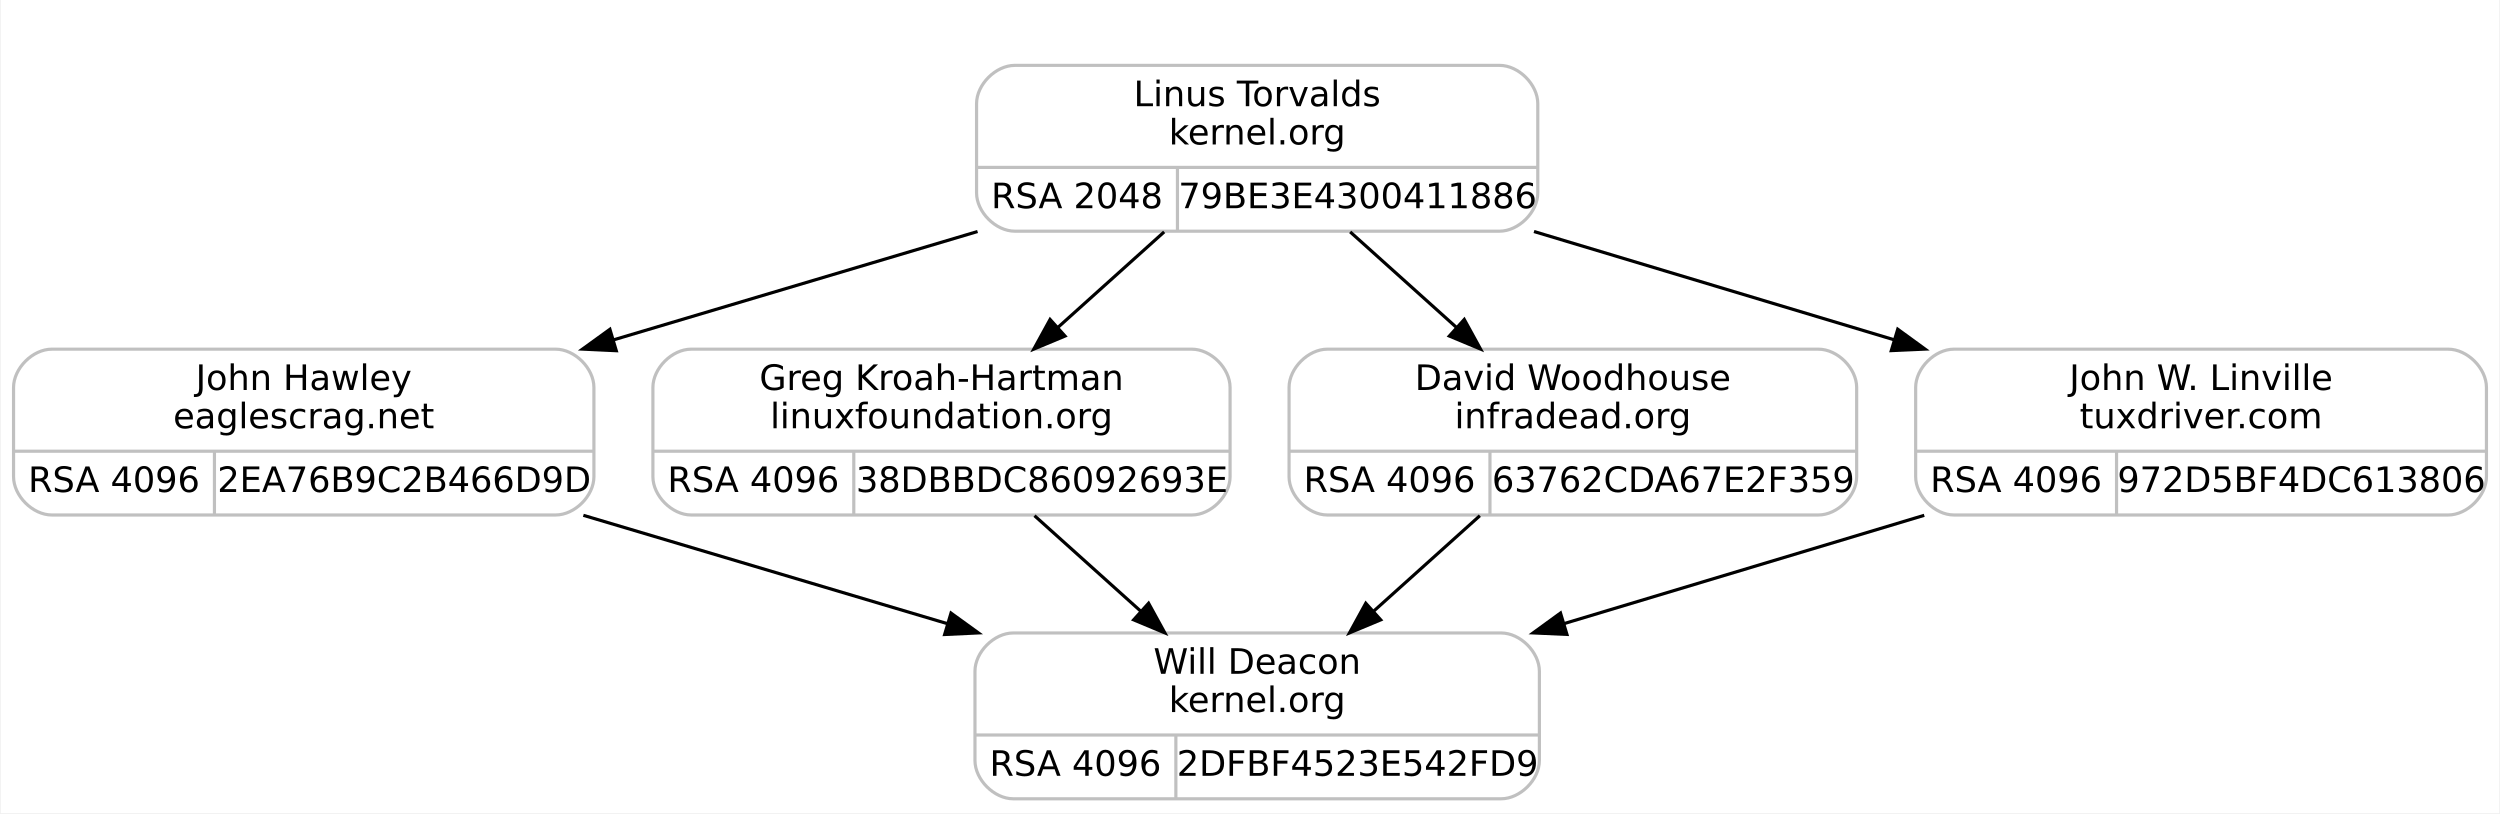
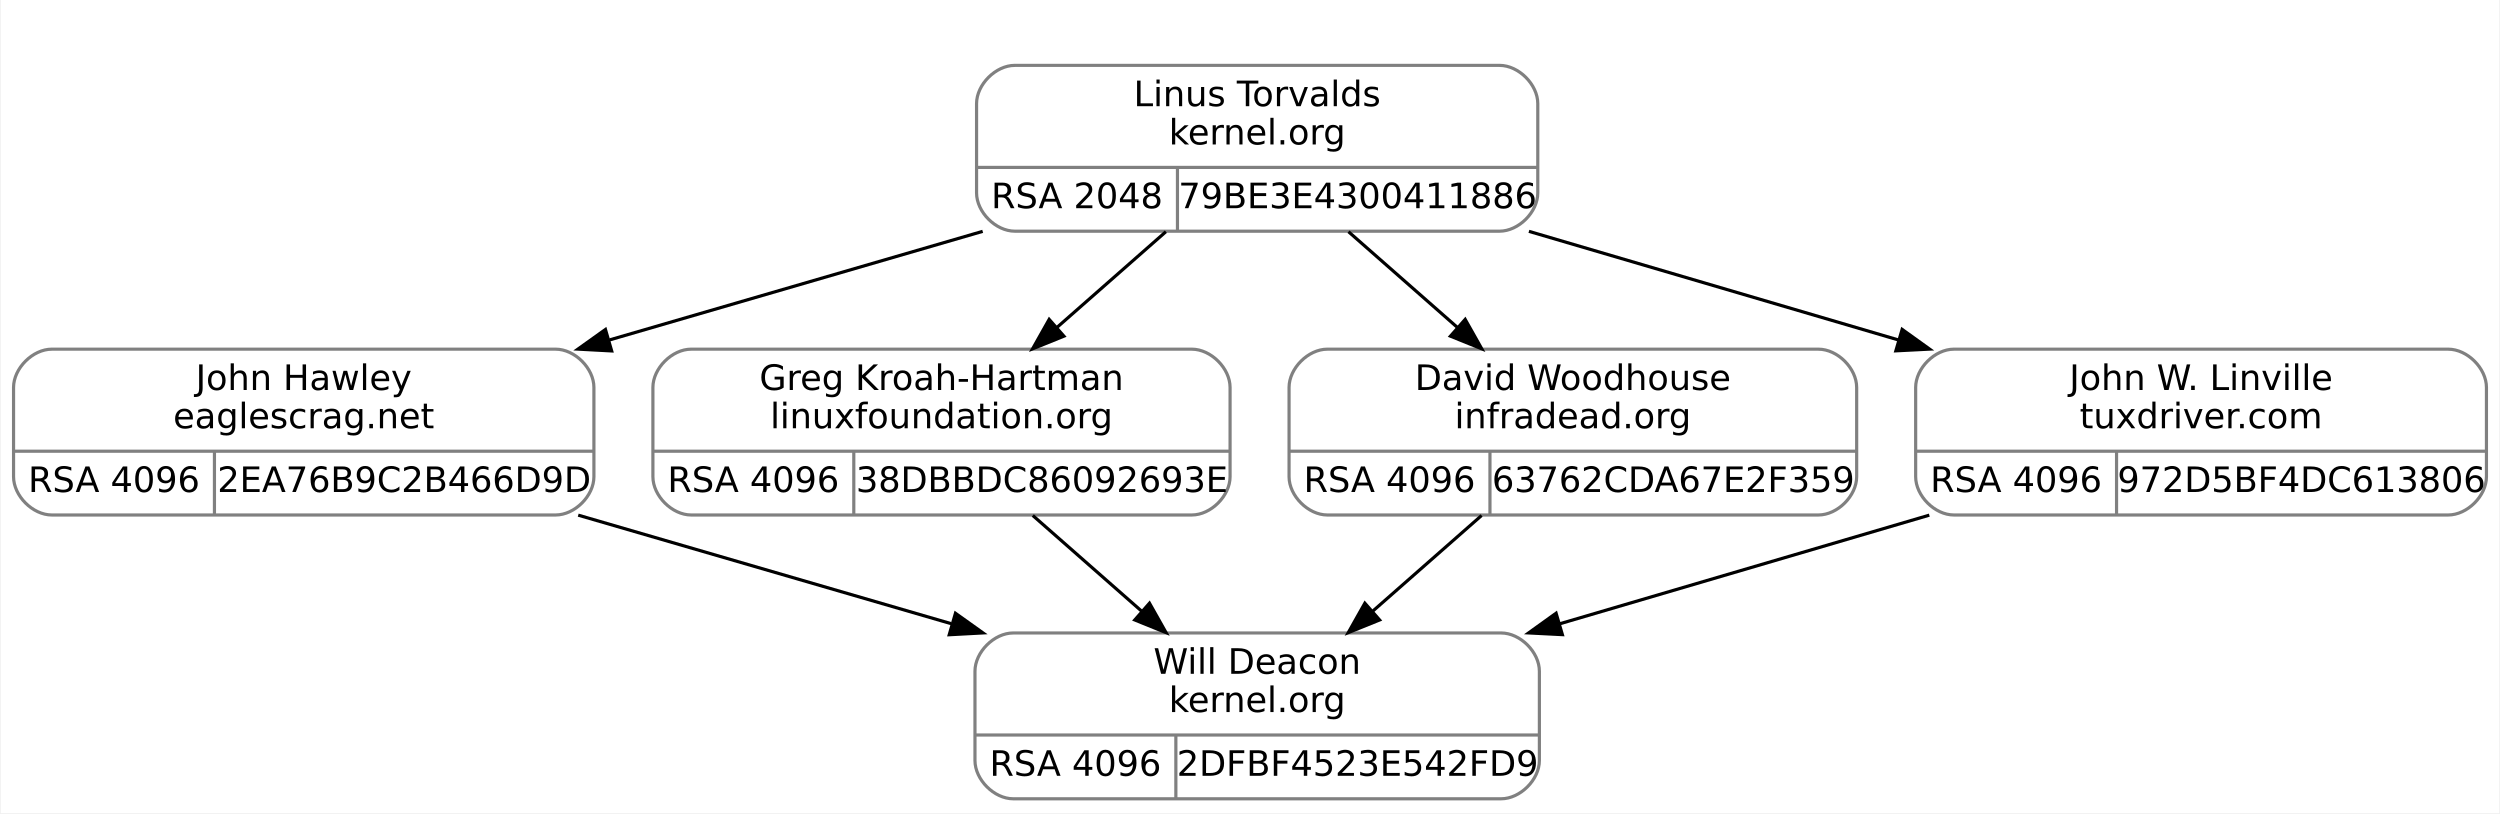
<svg xmlns="http://www.w3.org/2000/svg" width="784pt" height="255pt" viewBox="0.00 0.00 783.50 255.00">
  <g id="graph0" class="graph" transform="scale(1 1) rotate(0) translate(4 251)">
-     <polygon fill="#ffffff" stroke="transparent" points="-4,4 -4,-251 779.5,-251 779.5,4 -4,4" />
+     <polygon fill="white" stroke="transparent" points="-4,4 -4,-251 779.5,-251 779.5,4 -4,4" />
    <g id="clust1" class="cluster">
-       <polygon fill="none" stroke="#ffffff" points="294,-170 294,-239 486,-239 486,-170 294,-170" />
+       <polygon fill="none" stroke="white" points="294,-170 294,-239 486,-239 486,-170 294,-170" />
    </g>
    <g id="node1" class="node">
-       <path fill="none" stroke="#c0c0c0" d="M12,-89.5C12,-89.5 170,-89.5 170,-89.5 176,-89.5 182,-95.5 182,-101.5 182,-101.5 182,-129.5 182,-129.5 182,-135.5 176,-141.5 170,-141.5 170,-141.5 12,-141.5 12,-141.5 6,-141.5 0,-135.5 0,-129.5 0,-129.5 0,-101.5 0,-101.5 0,-95.5 6,-89.5 12,-89.5" />
-       <text text-anchor="middle" x="91" y="-128.7" font-family="droid sans,dejavu sans,helvetica" font-size="11.00" fill="#000000">John Hawley</text>
-       <text text-anchor="middle" x="91" y="-116.7" font-family="droid sans,dejavu sans,helvetica" font-size="11.00" fill="#000000">eaglescrag.net</text>
-       <polyline fill="none" stroke="#c0c0c0" points="0,-109.5 182,-109.5 " />
-       <text text-anchor="middle" x="31.5" y="-96.7" font-family="droid sans,dejavu sans,helvetica" font-size="11.00" fill="#000000">RSA 4096</text>
-       <polyline fill="none" stroke="#c0c0c0" points="63,-89.5 63,-109.5 " />
-       <text text-anchor="middle" x="122.5" y="-96.7" font-family="droid sans,dejavu sans,helvetica" font-size="11.00" fill="#000000">2EA76B9C2B466D9D</text>
+       <path fill="none" stroke="gray" d="M12,-89.5C12,-89.5 170,-89.5 170,-89.5 176,-89.5 182,-95.5 182,-101.5 182,-101.5 182,-129.5 182,-129.5 182,-135.5 176,-141.5 170,-141.5 170,-141.5 12,-141.5 12,-141.5 6,-141.5 0,-135.5 0,-129.5 0,-129.5 0,-101.5 0,-101.5 0,-95.5 6,-89.5 12,-89.5" />
+       <text text-anchor="middle" x="91" y="-128.7" font-family="droid sans,dejavu sans,helvetica" font-size="11.00">John Hawley</text>
+       <text text-anchor="middle" x="91" y="-116.7" font-family="droid sans,dejavu sans,helvetica" font-size="11.00">eaglescrag.net</text>
+       <polyline fill="none" stroke="gray" points="0,-109.5 182,-109.5 " />
+       <text text-anchor="middle" x="31.5" y="-96.7" font-family="droid sans,dejavu sans,helvetica" font-size="11.00">RSA 4096</text>
+       <polyline fill="none" stroke="gray" points="63,-89.5 63,-109.5 " />
+       <text text-anchor="middle" x="122.5" y="-96.7" font-family="droid sans,dejavu sans,helvetica" font-size="11.00">2EA76B9C2B466D9D</text>
    </g>
    <g id="node3" class="node">
-       <path fill="none" stroke="#c0c0c0" d="M313.5,-.5C313.5,-.5 466.5,-.5 466.5,-.5 472.5,-.5 478.5,-6.5 478.5,-12.5 478.5,-12.5 478.5,-40.5 478.5,-40.5 478.5,-46.5 472.5,-52.5 466.5,-52.5 466.5,-52.5 313.5,-52.5 313.5,-52.5 307.5,-52.5 301.5,-46.5 301.5,-40.5 301.5,-40.5 301.5,-12.5 301.5,-12.5 301.5,-6.5 307.5,-.5 313.5,-.5" />
-       <text text-anchor="middle" x="390" y="-39.7" font-family="droid sans,dejavu sans,helvetica" font-size="11.00" fill="#000000">Will Deacon</text>
-       <text text-anchor="middle" x="390" y="-27.7" font-family="droid sans,dejavu sans,helvetica" font-size="11.00" fill="#000000">kernel.org</text>
-       <polyline fill="none" stroke="#c0c0c0" points="301.5,-20.5 478.5,-20.5 " />
-       <text text-anchor="middle" x="333" y="-7.7" font-family="droid sans,dejavu sans,helvetica" font-size="11.00" fill="#000000">RSA 4096</text>
-       <polyline fill="none" stroke="#c0c0c0" points="364.5,-.5 364.5,-20.5 " />
-       <text text-anchor="middle" x="421.5" y="-7.7" font-family="droid sans,dejavu sans,helvetica" font-size="11.00" fill="#000000">2DFBF4523E542FD9</text>
+       <path fill="none" stroke="gray" d="M313.5,-0.5C313.5,-0.5 466.5,-0.5 466.5,-0.5 472.5,-0.5 478.5,-6.5 478.5,-12.5 478.5,-12.5 478.5,-40.5 478.5,-40.5 478.5,-46.5 472.5,-52.5 466.5,-52.5 466.5,-52.5 313.5,-52.5 313.5,-52.5 307.5,-52.5 301.5,-46.5 301.5,-40.5 301.5,-40.5 301.5,-12.5 301.5,-12.5 301.5,-6.5 307.5,-0.5 313.5,-0.5" />
+       <text text-anchor="middle" x="390" y="-39.7" font-family="droid sans,dejavu sans,helvetica" font-size="11.00">Will Deacon</text>
+       <text text-anchor="middle" x="390" y="-27.7" font-family="droid sans,dejavu sans,helvetica" font-size="11.00">kernel.org</text>
+       <polyline fill="none" stroke="gray" points="301.5,-20.5 478.5,-20.5 " />
+       <text text-anchor="middle" x="333" y="-7.7" font-family="droid sans,dejavu sans,helvetica" font-size="11.00">RSA 4096</text>
+       <polyline fill="none" stroke="gray" points="364.5,-0.5 364.5,-20.5 " />
+       <text text-anchor="middle" x="421.5" y="-7.7" font-family="droid sans,dejavu sans,helvetica" font-size="11.00">2DFBF4523E542FD9</text>
    </g>
    <g id="edge2" class="edge">
-       <path fill="none" stroke="#000000" d="M178.69,-89.398C214.518,-78.734 256.094,-66.358 292.842,-55.42" />
-       <polygon fill="#000000" stroke="#000000" points="293.985,-58.732 302.57,-52.524 291.987,-52.023 293.985,-58.732" />
+       <path fill="none" stroke="black" d="M177.08,-89.45C213.67,-78.81 256.47,-66.35 294.06,-55.41" />
+       <polygon fill="black" stroke="black" points="295.38,-58.68 304.01,-52.52 293.43,-51.95 295.38,-58.68" />
    </g>
    <g id="node2" class="node">
-       <path fill="none" stroke="#c0c0c0" d="M314,-178.5C314,-178.5 466,-178.5 466,-178.5 472,-178.5 478,-184.5 478,-190.5 478,-190.5 478,-218.5 478,-218.5 478,-224.5 472,-230.5 466,-230.5 466,-230.5 314,-230.5 314,-230.5 308,-230.5 302,-224.5 302,-218.5 302,-218.5 302,-190.5 302,-190.5 302,-184.5 308,-178.5 314,-178.5" />
-       <text text-anchor="middle" x="390" y="-217.7" font-family="droid sans,dejavu sans,helvetica" font-size="11.00" fill="#000000">Linus Torvalds</text>
-       <text text-anchor="middle" x="390" y="-205.7" font-family="droid sans,dejavu sans,helvetica" font-size="11.00" fill="#000000">kernel.org</text>
-       <polyline fill="none" stroke="#c0c0c0" points="302,-198.5 478,-198.5 " />
-       <text text-anchor="middle" x="333.5" y="-185.7" font-family="droid sans,dejavu sans,helvetica" font-size="11.00" fill="#000000">RSA 2048</text>
-       <polyline fill="none" stroke="#c0c0c0" points="365,-178.5 365,-198.5 " />
-       <text text-anchor="middle" x="421.5" y="-185.7" font-family="droid sans,dejavu sans,helvetica" font-size="11.00" fill="#000000">79BE3E4300411886</text>
+       <path fill="none" stroke="gray" d="M314,-178.5C314,-178.5 466,-178.5 466,-178.5 472,-178.5 478,-184.5 478,-190.5 478,-190.5 478,-218.5 478,-218.5 478,-224.5 472,-230.5 466,-230.5 466,-230.5 314,-230.5 314,-230.5 308,-230.5 302,-224.5 302,-218.5 302,-218.5 302,-190.5 302,-190.5 302,-184.5 308,-178.5 314,-178.5" />
+       <text text-anchor="middle" x="390" y="-217.7" font-family="droid sans,dejavu sans,helvetica" font-size="11.00">Linus Torvalds</text>
+       <text text-anchor="middle" x="390" y="-205.7" font-family="droid sans,dejavu sans,helvetica" font-size="11.00">kernel.org</text>
+       <polyline fill="none" stroke="gray" points="302,-198.5 478,-198.5 " />
+       <text text-anchor="middle" x="333.5" y="-185.7" font-family="droid sans,dejavu sans,helvetica" font-size="11.00">RSA 2048</text>
+       <polyline fill="none" stroke="gray" points="365,-178.5 365,-198.5 " />
+       <text text-anchor="middle" x="421.5" y="-185.7" font-family="droid sans,dejavu sans,helvetica" font-size="11.00">79BE3E4300411886</text>
    </g>
    <g id="edge1" class="edge">
-       <path fill="none" stroke="#000000" d="M302.31,-178.398C266.482,-167.734 224.906,-155.358 188.158,-144.42" />
-       <polygon fill="#000000" stroke="#000000" points="189.013,-141.023 178.43,-141.524 187.016,-147.732 189.013,-141.023" />
+       <path fill="none" stroke="black" d="M303.92,-178.45C267.33,-167.81 224.53,-155.35 186.94,-144.41" />
+       <polygon fill="black" stroke="black" points="187.57,-140.95 176.99,-141.52 185.62,-147.68 187.57,-140.95" />
    </g>
    <g id="node4" class="node">
-       <path fill="none" stroke="#c0c0c0" d="M212.5,-89.5C212.5,-89.5 369.5,-89.5 369.5,-89.5 375.5,-89.5 381.5,-95.5 381.5,-101.5 381.5,-101.5 381.5,-129.5 381.5,-129.5 381.5,-135.5 375.5,-141.5 369.5,-141.5 369.5,-141.5 212.5,-141.5 212.5,-141.5 206.5,-141.5 200.5,-135.5 200.5,-129.5 200.5,-129.5 200.5,-101.5 200.5,-101.5 200.5,-95.5 206.5,-89.5 212.5,-89.5" />
-       <text text-anchor="middle" x="291" y="-128.7" font-family="droid sans,dejavu sans,helvetica" font-size="11.00" fill="#000000">Greg Kroah-Hartman</text>
-       <text text-anchor="middle" x="291" y="-116.7" font-family="droid sans,dejavu sans,helvetica" font-size="11.00" fill="#000000">linuxfoundation.org</text>
-       <polyline fill="none" stroke="#c0c0c0" points="200.5,-109.5 381.5,-109.5 " />
-       <text text-anchor="middle" x="232" y="-96.7" font-family="droid sans,dejavu sans,helvetica" font-size="11.00" fill="#000000">RSA 4096</text>
-       <polyline fill="none" stroke="#c0c0c0" points="263.5,-89.5 263.5,-109.5 " />
-       <text text-anchor="middle" x="322.5" y="-96.7" font-family="droid sans,dejavu sans,helvetica" font-size="11.00" fill="#000000">38DBBDC86092693E</text>
+       <path fill="none" stroke="gray" d="M212.5,-89.5C212.5,-89.5 369.5,-89.5 369.5,-89.5 375.5,-89.5 381.5,-95.5 381.5,-101.5 381.5,-101.5 381.5,-129.5 381.5,-129.5 381.5,-135.5 375.5,-141.5 369.5,-141.5 369.5,-141.5 212.5,-141.5 212.5,-141.5 206.5,-141.5 200.5,-135.5 200.5,-129.5 200.5,-129.5 200.5,-101.5 200.5,-101.5 200.5,-95.5 206.5,-89.5 212.5,-89.5" />
+       <text text-anchor="middle" x="291" y="-128.7" font-family="droid sans,dejavu sans,helvetica" font-size="11.00">Greg Kroah-Hartman</text>
+       <text text-anchor="middle" x="291" y="-116.7" font-family="droid sans,dejavu sans,helvetica" font-size="11.00">linuxfoundation.org</text>
+       <polyline fill="none" stroke="gray" points="200.5,-109.5 381.5,-109.5 " />
+       <text text-anchor="middle" x="232" y="-96.7" font-family="droid sans,dejavu sans,helvetica" font-size="11.00">RSA 4096</text>
+       <polyline fill="none" stroke="gray" points="263.5,-89.5 263.5,-109.5 " />
+       <text text-anchor="middle" x="322.5" y="-96.7" font-family="droid sans,dejavu sans,helvetica" font-size="11.00">38DBBDC86092693E</text>
    </g>
    <g id="edge3" class="edge">
-       <path fill="none" stroke="#000000" d="M360.832,-178.278C350.359,-168.863 338.416,-158.126 327.404,-148.227" />
-       <polygon fill="#000000" stroke="#000000" points="329.736,-145.617 319.959,-141.534 325.056,-150.822 329.736,-145.617" />
+       <path fill="none" stroke="black" d="M361.37,-178.34C350.69,-168.96 338.44,-158.19 327.18,-148.29" />
+       <polygon fill="black" stroke="black" points="329.39,-145.58 319.57,-141.61 324.77,-150.84 329.39,-145.58" />
    </g>
    <g id="node5" class="node">
-       <path fill="none" stroke="#c0c0c0" d="M412,-89.5C412,-89.5 566,-89.5 566,-89.5 572,-89.5 578,-95.5 578,-101.5 578,-101.5 578,-129.5 578,-129.5 578,-135.5 572,-141.5 566,-141.5 566,-141.5 412,-141.5 412,-141.5 406,-141.5 400,-135.5 400,-129.5 400,-129.5 400,-101.5 400,-101.5 400,-95.5 406,-89.5 412,-89.5" />
-       <text text-anchor="middle" x="489" y="-128.7" font-family="droid sans,dejavu sans,helvetica" font-size="11.00" fill="#000000">David Woodhouse</text>
-       <text text-anchor="middle" x="489" y="-116.7" font-family="droid sans,dejavu sans,helvetica" font-size="11.00" fill="#000000">infradead.org</text>
-       <polyline fill="none" stroke="#c0c0c0" points="400,-109.5 578,-109.5 " />
-       <text text-anchor="middle" x="431.5" y="-96.7" font-family="droid sans,dejavu sans,helvetica" font-size="11.00" fill="#000000">RSA 4096</text>
-       <polyline fill="none" stroke="#c0c0c0" points="463,-89.5 463,-109.5 " />
-       <text text-anchor="middle" x="520.5" y="-96.7" font-family="droid sans,dejavu sans,helvetica" font-size="11.00" fill="#000000">63762CDA67E2F359</text>
+       <path fill="none" stroke="gray" d="M412,-89.5C412,-89.5 566,-89.5 566,-89.5 572,-89.5 578,-95.5 578,-101.5 578,-101.5 578,-129.5 578,-129.5 578,-135.5 572,-141.5 566,-141.5 566,-141.5 412,-141.5 412,-141.5 406,-141.5 400,-135.5 400,-129.5 400,-129.5 400,-101.5 400,-101.5 400,-95.5 406,-89.5 412,-89.5" />
+       <text text-anchor="middle" x="489" y="-128.7" font-family="droid sans,dejavu sans,helvetica" font-size="11.00">David Woodhouse</text>
+       <text text-anchor="middle" x="489" y="-116.7" font-family="droid sans,dejavu sans,helvetica" font-size="11.00">infradead.org</text>
+       <polyline fill="none" stroke="gray" points="400,-109.5 578,-109.5 " />
+       <text text-anchor="middle" x="431.5" y="-96.7" font-family="droid sans,dejavu sans,helvetica" font-size="11.00">RSA 4096</text>
+       <polyline fill="none" stroke="gray" points="463,-89.5 463,-109.5 " />
+       <text text-anchor="middle" x="520.5" y="-96.7" font-family="droid sans,dejavu sans,helvetica" font-size="11.00">63762CDA67E2F359</text>
    </g>
    <g id="edge5" class="edge">
-       <path fill="none" stroke="#000000" d="M419.168,-178.278C429.641,-168.863 441.584,-158.126 452.596,-148.227" />
-       <polygon fill="#000000" stroke="#000000" points="454.944,-150.822 460.041,-141.534 450.264,-145.617 454.944,-150.822" />
+       <path fill="none" stroke="black" d="M418.63,-178.34C429.31,-168.96 441.56,-158.19 452.82,-148.29" />
+       <polygon fill="black" stroke="black" points="455.23,-150.84 460.43,-141.61 450.61,-145.58 455.23,-150.84" />
    </g>
    <g id="node6" class="node">
-       <path fill="none" stroke="#c0c0c0" d="M608.5,-89.5C608.5,-89.5 763.5,-89.5 763.5,-89.5 769.5,-89.5 775.5,-95.5 775.5,-101.5 775.5,-101.5 775.5,-129.5 775.5,-129.5 775.5,-135.5 769.5,-141.5 763.5,-141.5 763.5,-141.5 608.5,-141.5 608.5,-141.5 602.5,-141.5 596.5,-135.5 596.5,-129.5 596.5,-129.5 596.5,-101.5 596.5,-101.5 596.5,-95.5 602.5,-89.5 608.5,-89.5" />
-       <text text-anchor="middle" x="686" y="-128.7" font-family="droid sans,dejavu sans,helvetica" font-size="11.00" fill="#000000">John W. Linville</text>
-       <text text-anchor="middle" x="686" y="-116.7" font-family="droid sans,dejavu sans,helvetica" font-size="11.00" fill="#000000">tuxdriver.com</text>
-       <polyline fill="none" stroke="#c0c0c0" points="596.5,-109.5 775.5,-109.5 " />
-       <text text-anchor="middle" x="628" y="-96.7" font-family="droid sans,dejavu sans,helvetica" font-size="11.00" fill="#000000">RSA 4096</text>
-       <polyline fill="none" stroke="#c0c0c0" points="659.5,-89.5 659.5,-109.5 " />
-       <text text-anchor="middle" x="717.5" y="-96.7" font-family="droid sans,dejavu sans,helvetica" font-size="11.00" fill="#000000">972D5BF4DC613806</text>
+       <path fill="none" stroke="gray" d="M608.5,-89.5C608.5,-89.5 763.5,-89.5 763.5,-89.5 769.5,-89.5 775.5,-95.5 775.5,-101.5 775.5,-101.5 775.5,-129.5 775.5,-129.5 775.5,-135.5 769.5,-141.5 763.5,-141.5 763.5,-141.5 608.5,-141.5 608.5,-141.5 602.5,-141.5 596.5,-135.5 596.5,-129.5 596.5,-129.5 596.5,-101.5 596.5,-101.5 596.5,-95.5 602.5,-89.5 608.5,-89.5" />
+       <text text-anchor="middle" x="686" y="-128.7" font-family="droid sans,dejavu sans,helvetica" font-size="11.00">John W. Linville</text>
+       <text text-anchor="middle" x="686" y="-116.7" font-family="droid sans,dejavu sans,helvetica" font-size="11.00">tuxdriver.com</text>
+       <polyline fill="none" stroke="gray" points="596.5,-109.5 775.5,-109.5 " />
+       <text text-anchor="middle" x="628" y="-96.7" font-family="droid sans,dejavu sans,helvetica" font-size="11.00">RSA 4096</text>
+       <polyline fill="none" stroke="gray" points="659.5,-89.5 659.5,-109.5 " />
+       <text text-anchor="middle" x="717.5" y="-96.7" font-family="droid sans,dejavu sans,helvetica" font-size="11.00">972D5BF4DC613806</text>
    </g>
    <g id="edge7" class="edge">
-       <path fill="none" stroke="#000000" d="M476.81,-178.398C512.278,-167.734 553.438,-155.358 589.817,-144.42" />
-       <polygon fill="#000000" stroke="#000000" points="590.879,-147.756 599.448,-141.524 588.863,-141.052 590.879,-147.756" />
+       <path fill="none" stroke="black" d="M475.22,-178.45C511.43,-167.81 553.81,-155.35 591.02,-144.41" />
+       <polygon fill="black" stroke="black" points="592.26,-147.7 600.87,-141.52 590.29,-140.98 592.26,-147.7" />
    </g>
    <g id="edge4" class="edge">
-       <path fill="none" stroke="#000000" d="M320.168,-89.278C330.641,-79.863 342.584,-69.126 353.596,-59.227" />
-       <polygon fill="#000000" stroke="#000000" points="355.944,-61.822 361.041,-52.534 351.264,-56.617 355.944,-61.822" />
+       <path fill="none" stroke="black" d="M319.63,-89.34C330.31,-79.96 342.56,-69.19 353.82,-59.29" />
+       <polygon fill="black" stroke="black" points="356.23,-61.84 361.43,-52.61 351.61,-56.58 356.23,-61.84" />
    </g>
    <g id="edge6" class="edge">
-       <path fill="none" stroke="#000000" d="M459.832,-89.278C449.359,-79.863 437.416,-69.126 426.404,-59.227" />
-       <polygon fill="#000000" stroke="#000000" points="428.736,-56.617 418.959,-52.534 424.056,-61.822 428.736,-56.617" />
+       <path fill="none" stroke="black" d="M460.37,-89.34C449.69,-79.96 437.44,-69.19 426.18,-59.29" />
+       <polygon fill="black" stroke="black" points="428.39,-56.58 418.57,-52.61 423.77,-61.84 428.39,-56.58" />
    </g>
    <g id="edge8" class="edge">
-       <path fill="none" stroke="#000000" d="M599.19,-89.398C563.722,-78.734 522.562,-66.358 486.183,-55.42" />
-       <polygon fill="#000000" stroke="#000000" points="487.137,-52.052 476.552,-52.524 485.121,-58.755 487.137,-52.052" />
+       <path fill="none" stroke="black" d="M600.78,-89.45C564.57,-78.81 522.19,-66.35 484.98,-55.41" />
+       <polygon fill="black" stroke="black" points="485.71,-51.98 475.13,-52.52 483.74,-58.7 485.71,-51.98" />
    </g>
  </g>
</svg>
